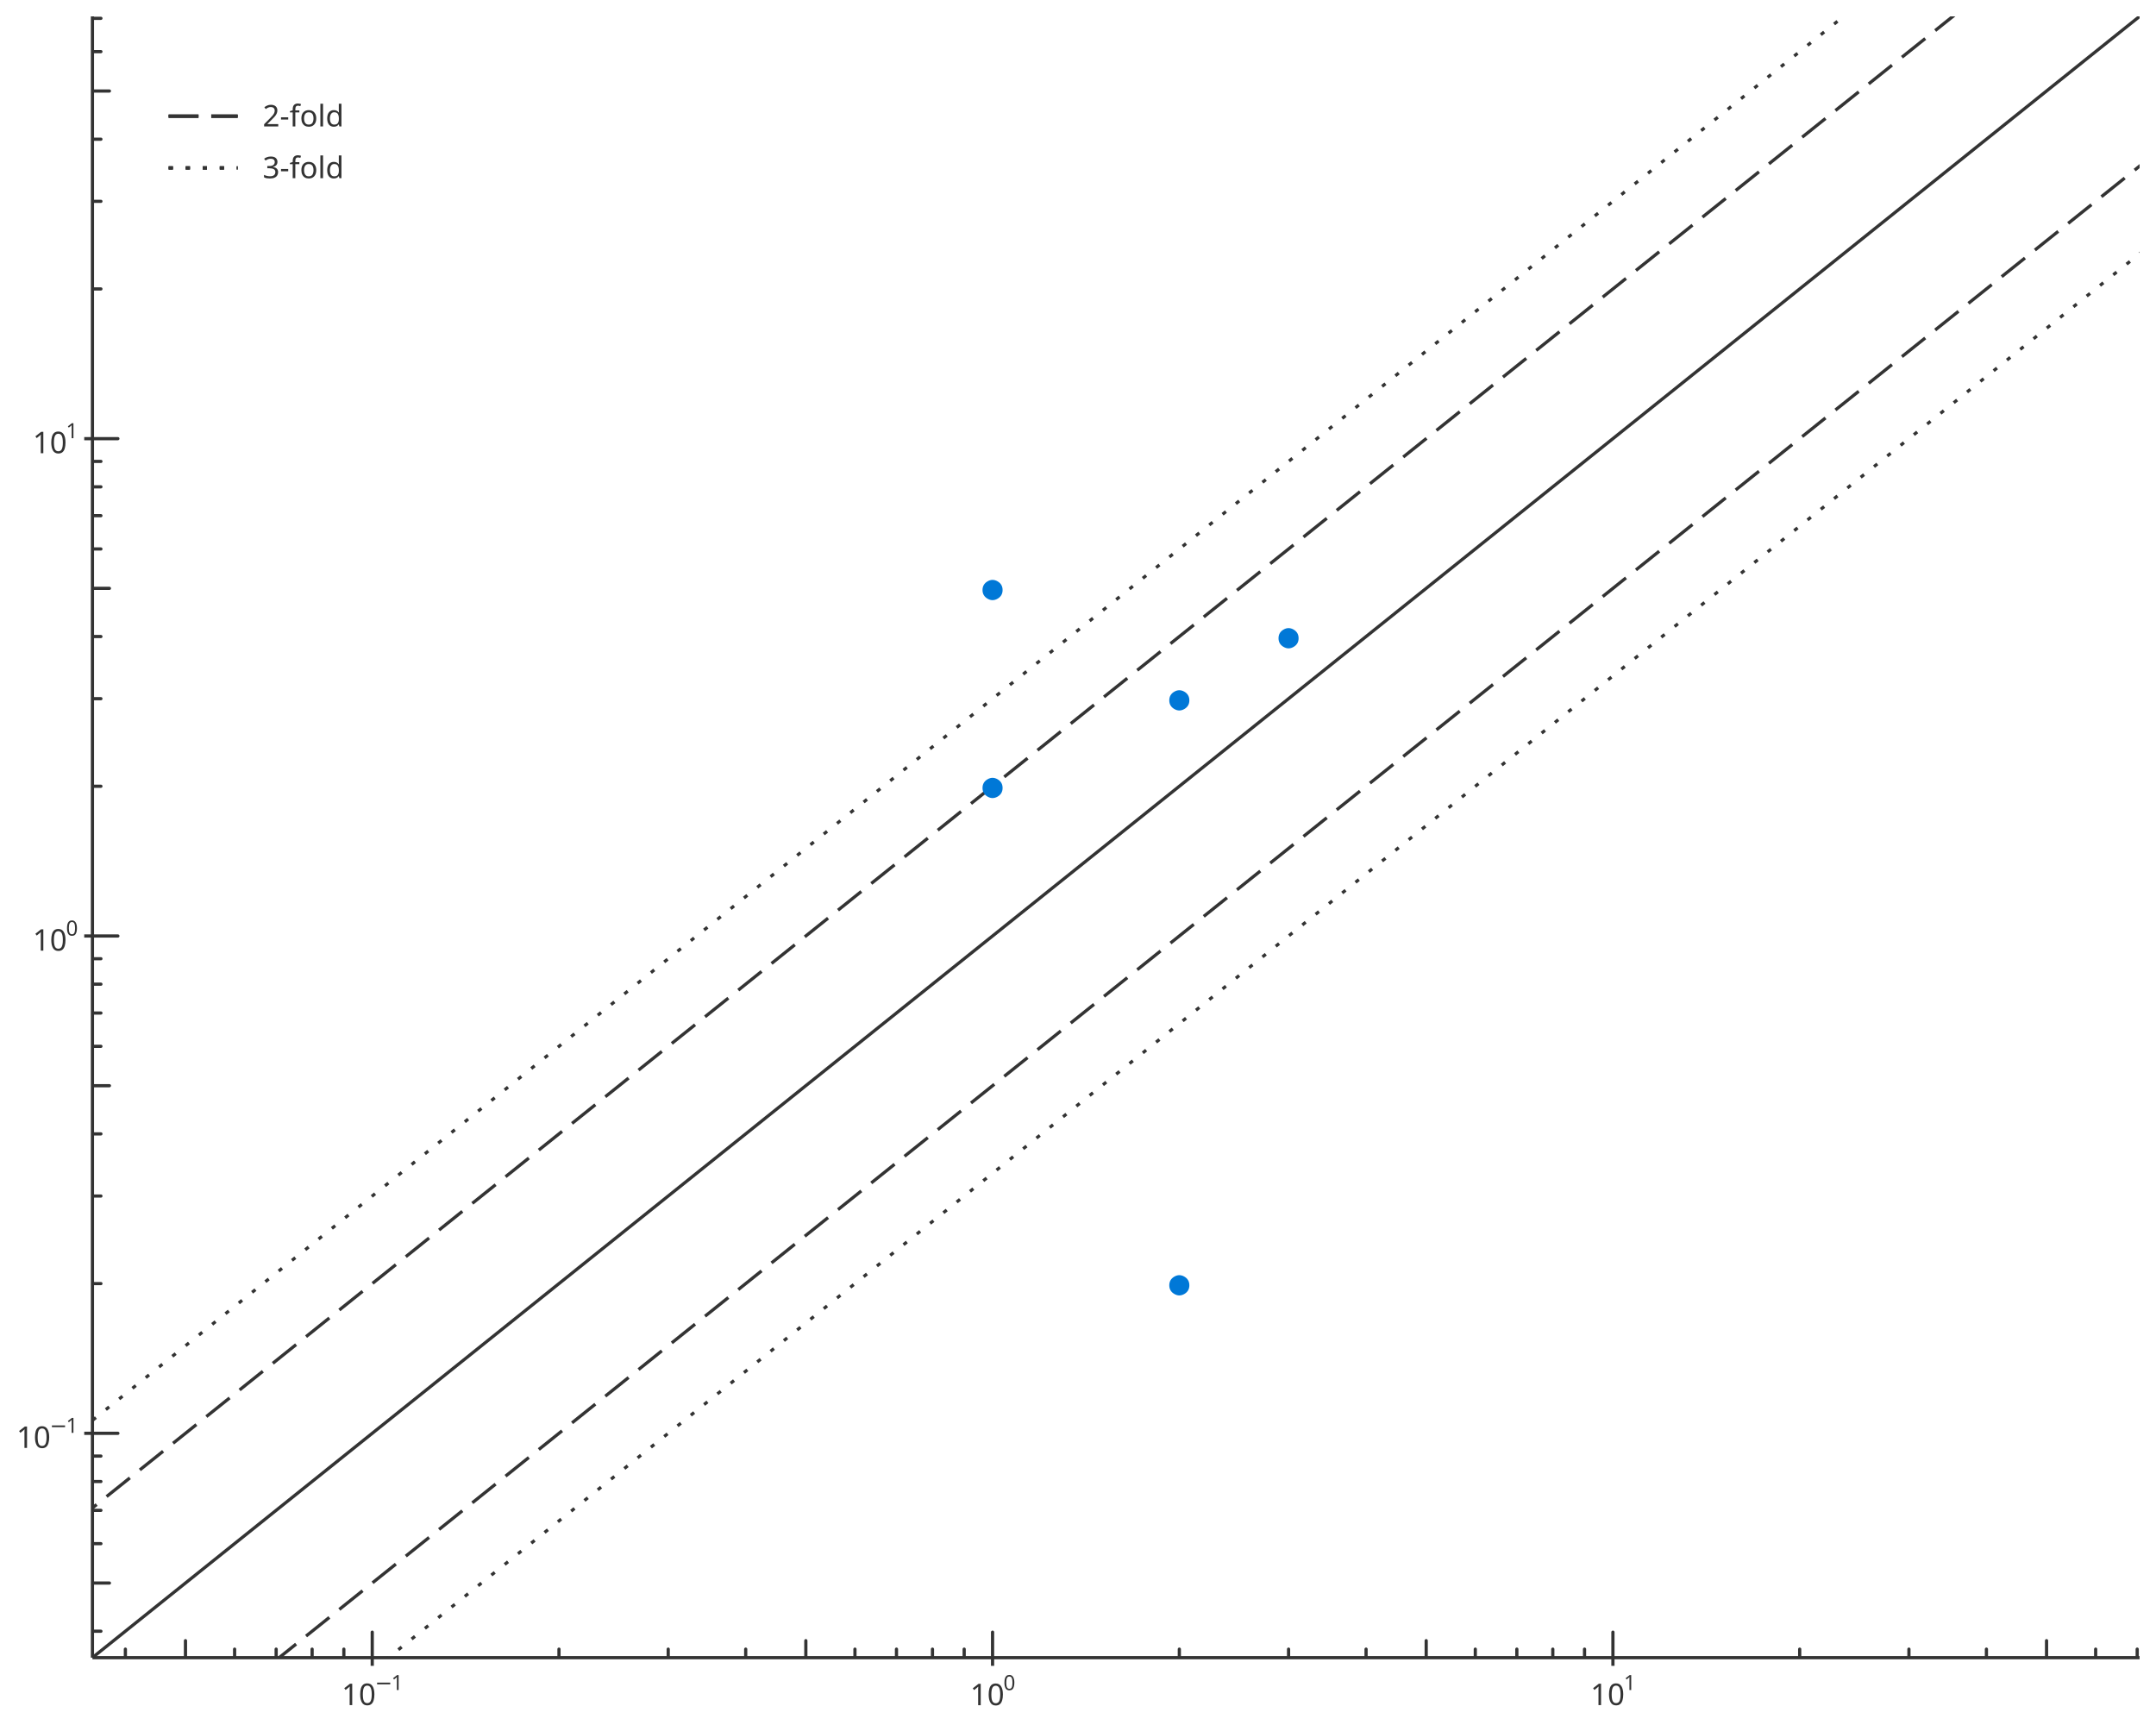
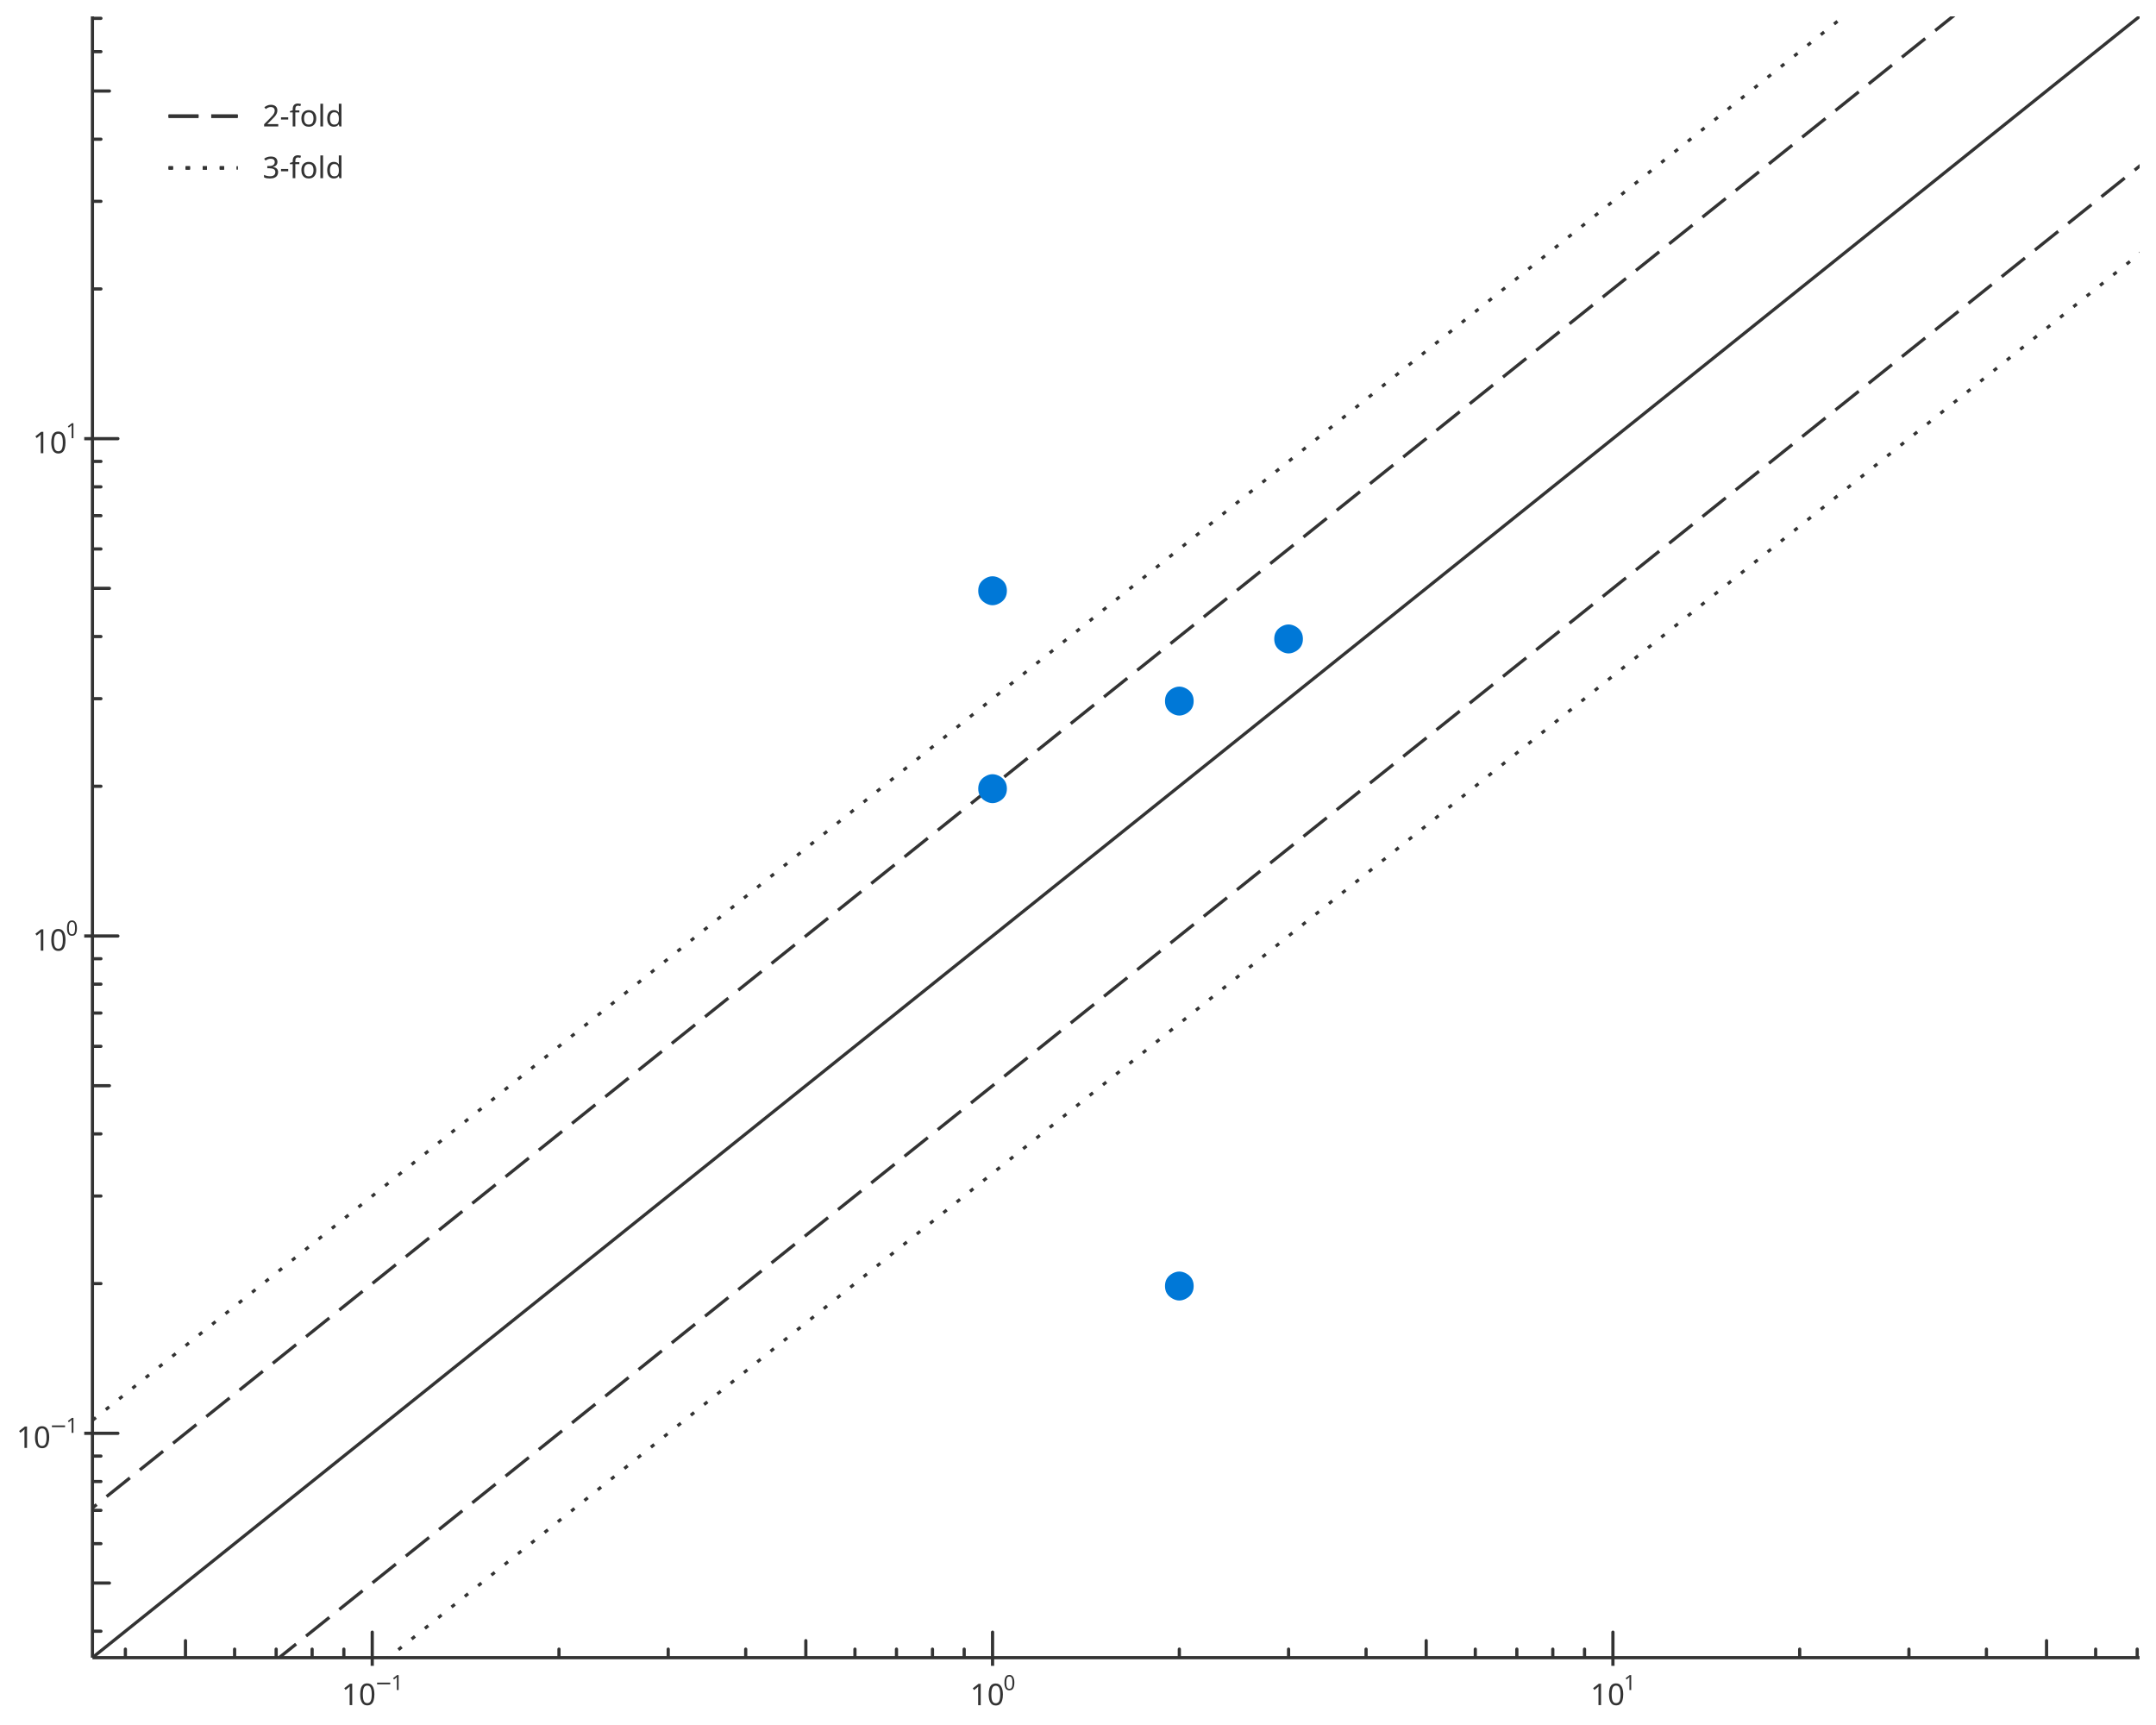
<svg xmlns="http://www.w3.org/2000/svg" class="svglite" data-engine-version="2.0" width="720.00pt" height="576.00pt" viewBox="0 0 720.00 576.00">
  <defs>
    <style type="text/css">
    .svglite line, .svglite polyline, .svglite polygon, .svglite path, .svglite rect, .svglite circle {
      fill: none;
      stroke: #000000;
      stroke-linecap: round;
      stroke-linejoin: round;
      stroke-miterlimit: 10.00;
    }
  </style>
  </defs>
  <rect width="100%" height="100%" style="stroke: none; fill: #FFFFFF;" />
  <defs>
    <clipPath id="cpMC4wMHw3MjAuMDB8MC4wMHw1NzYuMDA=">
      <rect x="0.00" y="0.00" width="720.00" height="576.00" />
    </clipPath>
  </defs>
  <g clip-path="url(#cpMC4wMHw3MjAuMDB8MC4wMHw1NzYuMDA=)">
    <rect x="0.00" y="0.00" width="720.00" height="576.00" style="stroke-width: 1.07; stroke: none; fill: #FFFFFF;" />
  </g>
  <defs>
    <clipPath id="cpMzAuODd8NzE0LjUyfDUuNDh8NTUzLjUx">
      <rect x="30.87" y="5.48" width="683.65" height="548.03" />
    </clipPath>
  </defs>
  <g clip-path="url(#cpMzAuODd8NzE0LjUyfDUuNDh8NTUzLjUx)">
    <rect x="30.87" y="5.48" width="683.65" height="548.03" style="stroke-width: 1.07; stroke: none; fill: #FFFFFF;" />
  </g>
  <g clip-path="url(#cpMC4wMHw3MjAuMDB8MC4wMHw1NzYuMDA=)">
</g>
  <g clip-path="url(#cpMzAuODd8NzE0LjUyfDUuNDh8NTUzLjUx)">
</g>
  <g clip-path="url(#cpMC4wMHw3MjAuMDB8MC4wMHw1NzYuMDA=)">
</g>
  <g clip-path="url(#cpMzAuODd8NzE0LjUyfDUuNDh8NTUzLjUx)">
</g>
  <g clip-path="url(#cpMC4wMHw3MjAuMDB8MC4wMHw1NzYuMDA=)">
</g>
  <g clip-path="url(#cpMzAuODd8NzE0LjUyfDUuNDh8NTUzLjUx)">
</g>
  <g clip-path="url(#cpMC4wMHw3MjAuMDB8MC4wMHw1NzYuMDA=)">
</g>
  <g clip-path="url(#cpMzAuODd8NzE0LjUyfDUuNDh8NTUzLjUx)">
</g>
  <g clip-path="url(#cpMC4wMHw3MjAuMDB8MC4wMHw1NzYuMDA=)">
</g>
  <g clip-path="url(#cpMzAuODd8NzE0LjUyfDUuNDh8NTUzLjUx)">
</g>
  <g clip-path="url(#cpMC4wMHw3MjAuMDB8MC4wMHw1NzYuMDA=)">
</g>
  <g clip-path="url(#cpMzAuODd8NzE0LjUyfDUuNDh8NTUzLjUx)">
</g>
  <g clip-path="url(#cpMC4wMHw3MjAuMDB8MC4wMHw1NzYuMDA=)">
</g>
  <g clip-path="url(#cpMzAuODd8NzE0LjUyfDUuNDh8NTUzLjUx)">
</g>
  <g clip-path="url(#cpMC4wMHw3MjAuMDB8MC4wMHw1NzYuMDA=)">
</g>
  <g clip-path="url(#cpMzAuODd8NzE0LjUyfDUuNDh8NTUzLjUx)">
</g>
  <g clip-path="url(#cpMC4wMHw3MjAuMDB8MC4wMHw1NzYuMDA=)">
</g>
  <g clip-path="url(#cpMzAuODd8NzE0LjUyfDUuNDh8NTUzLjUx)">
</g>
  <g clip-path="url(#cpMC4wMHw3MjAuMDB8MC4wMHw1NzYuMDA=)">
</g>
  <g clip-path="url(#cpMzAuODd8NzE0LjUyfDUuNDh8NTUzLjUx)">
</g>
  <g clip-path="url(#cpMC4wMHw3MjAuMDB8MC4wMHw1NzYuMDA=)">
</g>
  <g clip-path="url(#cpMzAuODd8NzE0LjUyfDUuNDh8NTUzLjUx)">
</g>
  <g clip-path="url(#cpMC4wMHw3MjAuMDB8MC4wMHw1NzYuMDA=)">
</g>
  <g clip-path="url(#cpMzAuODd8NzE0LjUyfDUuNDh8NTUzLjUx)">
</g>
  <g clip-path="url(#cpMC4wMHw3MjAuMDB8MC4wMHw1NzYuMDA=)">
</g>
  <g clip-path="url(#cpMzAuODd8NzE0LjUyfDUuNDh8NTUzLjUx)">
</g>
  <g clip-path="url(#cpMC4wMHw3MjAuMDB8MC4wMHw1NzYuMDA=)">
</g>
  <g clip-path="url(#cpMzAuODd8NzE0LjUyfDUuNDh8NTUzLjUx)">
</g>
  <g clip-path="url(#cpMC4wMHw3MjAuMDB8MC4wMHw1NzYuMDA=)">
</g>
  <g clip-path="url(#cpMzAuODd8NzE0LjUyfDUuNDh8NTUzLjUx)">
</g>
  <g clip-path="url(#cpMC4wMHw3MjAuMDB8MC4wMHw1NzYuMDA=)">
</g>
  <g clip-path="url(#cpMzAuODd8NzE0LjUyfDUuNDh8NTUzLjUx)">
    <line x1="-652.79" y1="1101.53" x2="1398.17" y2="-542.55" style="stroke-width: 1.07; stroke: #333333; stroke-linecap: butt;" />
    <line x1="-652.79" y1="1051.54" x2="1398.17" y2="-592.54" style="stroke-width: 1.07; stroke: #333333; stroke-dasharray: 9.96,4.27; stroke-linecap: butt;" />
    <line x1="-652.79" y1="1151.53" x2="1398.17" y2="-492.56" style="stroke-width: 1.07; stroke: #333333; stroke-dasharray: 9.96,4.27; stroke-linecap: butt;" />
    <line x1="-652.79" y1="1022.30" x2="1398.17" y2="-621.78" style="stroke-width: 1.07; stroke: #333333; stroke-dasharray: 1.42,4.27; stroke-linecap: butt;" />
    <line x1="-652.79" y1="1180.77" x2="1398.17" y2="-463.31" style="stroke-width: 1.07; stroke: #333333; stroke-dasharray: 1.42,4.27; stroke-linecap: butt;" />
    <line x1="331.47" y1="196.46" x2="331.47" y2="196.46" style="stroke-width: 1.07; stroke: #0078D7; stroke-linecap: butt;" />
    <line x1="393.84" y1="428.61" x2="393.84" y2="428.61" style="stroke-width: 1.07; stroke: #0078D7; stroke-linecap: butt;" />
    <line x1="331.47" y1="262.54" x2="331.47" y2="262.54" style="stroke-width: 1.07; stroke: #0078D7; stroke-linecap: butt;" />
    <line x1="393.84" y1="233.30" x2="393.84" y2="233.30" style="stroke-width: 1.07; stroke: #0078D7; stroke-linecap: butt;" />
    <line x1="430.32" y1="212.55" x2="430.32" y2="212.55" style="stroke-width: 1.07; stroke: #0078D7; stroke-linecap: butt;" />
    <line x1="331.47" y1="196.46" x2="331.47" y2="196.46" style="stroke-width: 1.07; stroke: #0078D7; stroke-linecap: butt;" />
    <line x1="393.84" y1="428.61" x2="393.84" y2="428.61" style="stroke-width: 1.07; stroke: #0078D7; stroke-linecap: butt;" />
    <line x1="331.47" y1="262.54" x2="331.47" y2="262.54" style="stroke-width: 1.07; stroke: #0078D7; stroke-linecap: butt;" />
    <line x1="393.84" y1="233.30" x2="393.84" y2="233.30" style="stroke-width: 1.07; stroke: #0078D7; stroke-linecap: butt;" />
    <line x1="430.32" y1="212.55" x2="430.32" y2="212.55" style="stroke-width: 1.07; stroke: #0078D7; stroke-linecap: butt;" />
    <text x="331.47" y="196.70" text-anchor="middle" style="font-size: 0.94px; fill: #0078D7; font-family: sans;" textLength="0.25px" lengthAdjust="spacingAndGlyphs">|</text>
    <text x="393.84" y="428.86" text-anchor="middle" style="font-size: 0.94px; fill: #0078D7; font-family: sans;" textLength="0.25px" lengthAdjust="spacingAndGlyphs">|</text>
    <text x="331.47" y="262.79" text-anchor="middle" style="font-size: 0.94px; fill: #0078D7; font-family: sans;" textLength="0.25px" lengthAdjust="spacingAndGlyphs">|</text>
    <text x="393.84" y="233.54" text-anchor="middle" style="font-size: 0.94px; fill: #0078D7; font-family: sans;" textLength="0.25px" lengthAdjust="spacingAndGlyphs">|</text>
    <text x="430.32" y="212.79" text-anchor="middle" style="font-size: 0.94px; fill: #0078D7; font-family: sans;" textLength="0.25px" lengthAdjust="spacingAndGlyphs">|</text>
    <text x="331.47" y="196.70" text-anchor="middle" style="font-size: 0.94px; fill: #0078D7; font-family: sans;" textLength="0.25px" lengthAdjust="spacingAndGlyphs">|</text>
    <text x="393.84" y="428.86" text-anchor="middle" style="font-size: 0.94px; fill: #0078D7; font-family: sans;" textLength="0.25px" lengthAdjust="spacingAndGlyphs">|</text>
    <text x="331.47" y="262.79" text-anchor="middle" style="font-size: 0.94px; fill: #0078D7; font-family: sans;" textLength="0.25px" lengthAdjust="spacingAndGlyphs">|</text>
    <text x="393.84" y="233.54" text-anchor="middle" style="font-size: 0.94px; fill: #0078D7; font-family: sans;" textLength="0.25px" lengthAdjust="spacingAndGlyphs">|</text>
    <text x="430.32" y="212.79" text-anchor="middle" style="font-size: 0.94px; fill: #0078D7; font-family: sans;" textLength="0.25px" lengthAdjust="spacingAndGlyphs">|</text>
-     <text x="331.47" y="198.74" text-anchor="middle" style="font-size: 6.64px; fill: #0078D7; font-family: sans;" textLength="4.98px" lengthAdjust="spacingAndGlyphs">⬤</text>
-     <text x="393.84" y="430.90" text-anchor="middle" style="font-size: 6.64px; fill: #0078D7; font-family: sans;" textLength="4.98px" lengthAdjust="spacingAndGlyphs">⬤</text>
-     <text x="331.47" y="264.83" text-anchor="middle" style="font-size: 6.64px; fill: #0078D7; font-family: sans;" textLength="4.98px" lengthAdjust="spacingAndGlyphs">⬤</text>
-     <text x="393.84" y="235.58" text-anchor="middle" style="font-size: 6.64px; fill: #0078D7; font-family: sans;" textLength="4.98px" lengthAdjust="spacingAndGlyphs">⬤</text>
-     <text x="430.32" y="214.84" text-anchor="middle" style="font-size: 6.64px; fill: #0078D7; font-family: sans;" textLength="4.98px" lengthAdjust="spacingAndGlyphs">⬤</text>
+     <text x="331.47" y="199.72" text-anchor="middle" style="font-size: 9.48px; fill: #0078D7; font-family: sans;" textLength="7.11px" lengthAdjust="spacingAndGlyphs">⬤</text>
+     <text x="393.84" y="431.88" text-anchor="middle" style="font-size: 9.48px; fill: #0078D7; font-family: sans;" textLength="7.11px" lengthAdjust="spacingAndGlyphs">⬤</text>
+     <text x="331.47" y="265.81" text-anchor="middle" style="font-size: 9.48px; fill: #0078D7; font-family: sans;" textLength="7.11px" lengthAdjust="spacingAndGlyphs">⬤</text>
+     <text x="393.84" y="236.56" text-anchor="middle" style="font-size: 9.48px; fill: #0078D7; font-family: sans;" textLength="7.11px" lengthAdjust="spacingAndGlyphs">⬤</text>
+     <text x="430.32" y="215.81" text-anchor="middle" style="font-size: 9.48px; fill: #0078D7; font-family: sans;" textLength="7.11px" lengthAdjust="spacingAndGlyphs">⬤</text>
    <line x1="41.87" y1="553.51" x2="41.87" y2="550.67" style="stroke-width: 1.07; stroke: #333333;" />
    <line x1="61.94" y1="553.51" x2="61.94" y2="547.84" style="stroke-width: 1.07; stroke: #333333;" />
    <line x1="78.35" y1="553.51" x2="78.35" y2="550.67" style="stroke-width: 1.07; stroke: #333333;" />
    <line x1="92.22" y1="553.51" x2="92.22" y2="550.67" style="stroke-width: 1.07; stroke: #333333;" />
    <line x1="104.23" y1="553.51" x2="104.23" y2="550.67" style="stroke-width: 1.07; stroke: #333333;" />
    <line x1="114.83" y1="553.51" x2="114.83" y2="550.67" style="stroke-width: 1.07; stroke: #333333;" />
    <line x1="124.31" y1="553.51" x2="124.31" y2="545.00" style="stroke-width: 1.07; stroke: #333333;" />
    <line x1="186.67" y1="553.51" x2="186.67" y2="550.67" style="stroke-width: 1.07; stroke: #333333;" />
    <line x1="223.15" y1="553.51" x2="223.15" y2="550.67" style="stroke-width: 1.07; stroke: #333333;" />
    <line x1="249.03" y1="553.51" x2="249.03" y2="550.67" style="stroke-width: 1.07; stroke: #333333;" />
    <line x1="269.11" y1="553.51" x2="269.11" y2="547.84" style="stroke-width: 1.07; stroke: #333333;" />
    <line x1="285.51" y1="553.51" x2="285.51" y2="550.67" style="stroke-width: 1.07; stroke: #333333;" />
    <line x1="299.38" y1="553.51" x2="299.38" y2="550.67" style="stroke-width: 1.07; stroke: #333333;" />
    <line x1="311.40" y1="553.51" x2="311.40" y2="550.67" style="stroke-width: 1.07; stroke: #333333;" />
    <line x1="321.99" y1="553.51" x2="321.99" y2="550.67" style="stroke-width: 1.07; stroke: #333333;" />
    <line x1="331.47" y1="553.51" x2="331.47" y2="545.00" style="stroke-width: 1.07; stroke: #333333;" />
    <line x1="393.84" y1="553.51" x2="393.84" y2="550.67" style="stroke-width: 1.07; stroke: #333333;" />
    <line x1="430.32" y1="553.51" x2="430.32" y2="550.67" style="stroke-width: 1.07; stroke: #333333;" />
    <line x1="456.20" y1="553.51" x2="456.20" y2="550.67" style="stroke-width: 1.07; stroke: #333333;" />
    <line x1="476.28" y1="553.51" x2="476.28" y2="547.84" style="stroke-width: 1.07; stroke: #333333;" />
    <line x1="492.68" y1="553.51" x2="492.68" y2="550.67" style="stroke-width: 1.07; stroke: #333333;" />
    <line x1="506.55" y1="553.51" x2="506.55" y2="550.67" style="stroke-width: 1.07; stroke: #333333;" />
    <line x1="518.56" y1="553.51" x2="518.56" y2="550.67" style="stroke-width: 1.07; stroke: #333333;" />
    <line x1="529.16" y1="553.51" x2="529.16" y2="550.67" style="stroke-width: 1.07; stroke: #333333;" />
    <line x1="538.64" y1="553.51" x2="538.64" y2="545.00" style="stroke-width: 1.07; stroke: #333333;" />
    <line x1="601.01" y1="553.51" x2="601.01" y2="550.67" style="stroke-width: 1.07; stroke: #333333;" />
    <line x1="637.49" y1="553.51" x2="637.49" y2="550.67" style="stroke-width: 1.07; stroke: #333333;" />
    <line x1="663.37" y1="553.51" x2="663.37" y2="550.67" style="stroke-width: 1.07; stroke: #333333;" />
    <line x1="683.45" y1="553.51" x2="683.45" y2="547.84" style="stroke-width: 1.07; stroke: #333333;" />
    <line x1="699.85" y1="553.51" x2="699.85" y2="550.67" style="stroke-width: 1.07; stroke: #333333;" />
    <line x1="713.72" y1="553.51" x2="713.72" y2="550.67" style="stroke-width: 1.07; stroke: #333333;" />
    <line x1="30.87" y1="544.69" x2="33.70" y2="544.69" style="stroke-width: 1.07; stroke: #333333;" />
    <line x1="30.87" y1="528.60" x2="36.54" y2="528.60" style="stroke-width: 1.07; stroke: #333333;" />
    <line x1="30.87" y1="515.45" x2="33.70" y2="515.45" style="stroke-width: 1.07; stroke: #333333;" />
    <line x1="30.87" y1="504.33" x2="33.70" y2="504.33" style="stroke-width: 1.07; stroke: #333333;" />
    <line x1="30.87" y1="494.70" x2="33.70" y2="494.70" style="stroke-width: 1.07; stroke: #333333;" />
    <line x1="30.87" y1="486.20" x2="33.70" y2="486.20" style="stroke-width: 1.07; stroke: #333333;" />
    <line x1="30.87" y1="478.60" x2="39.37" y2="478.60" style="stroke-width: 1.07; stroke: #333333;" />
    <line x1="30.87" y1="428.61" x2="33.70" y2="428.61" style="stroke-width: 1.07; stroke: #333333;" />
    <line x1="30.87" y1="399.37" x2="33.70" y2="399.37" style="stroke-width: 1.07; stroke: #333333;" />
    <line x1="30.87" y1="378.62" x2="33.70" y2="378.62" style="stroke-width: 1.07; stroke: #333333;" />
    <line x1="30.87" y1="362.53" x2="36.54" y2="362.53" style="stroke-width: 1.07; stroke: #333333;" />
    <line x1="30.87" y1="349.38" x2="33.70" y2="349.38" style="stroke-width: 1.07; stroke: #333333;" />
    <line x1="30.87" y1="338.26" x2="33.70" y2="338.26" style="stroke-width: 1.07; stroke: #333333;" />
    <line x1="30.87" y1="328.63" x2="33.70" y2="328.63" style="stroke-width: 1.07; stroke: #333333;" />
    <line x1="30.87" y1="320.13" x2="33.70" y2="320.13" style="stroke-width: 1.07; stroke: #333333;" />
    <line x1="30.87" y1="312.54" x2="39.37" y2="312.54" style="stroke-width: 1.07; stroke: #333333;" />
    <line x1="30.87" y1="262.54" x2="33.70" y2="262.54" style="stroke-width: 1.07; stroke: #333333;" />
    <line x1="30.87" y1="233.30" x2="33.70" y2="233.30" style="stroke-width: 1.07; stroke: #333333;" />
    <line x1="30.87" y1="212.55" x2="33.70" y2="212.55" style="stroke-width: 1.07; stroke: #333333;" />
    <line x1="30.87" y1="196.46" x2="36.54" y2="196.46" style="stroke-width: 1.07; stroke: #333333;" />
    <line x1="30.87" y1="183.31" x2="33.70" y2="183.31" style="stroke-width: 1.07; stroke: #333333;" />
    <line x1="30.87" y1="172.19" x2="33.70" y2="172.19" style="stroke-width: 1.07; stroke: #333333;" />
    <line x1="30.87" y1="162.56" x2="33.70" y2="162.56" style="stroke-width: 1.07; stroke: #333333;" />
    <line x1="30.87" y1="154.07" x2="33.70" y2="154.07" style="stroke-width: 1.07; stroke: #333333;" />
    <line x1="30.87" y1="146.47" x2="39.37" y2="146.47" style="stroke-width: 1.07; stroke: #333333;" />
    <line x1="30.87" y1="96.48" x2="33.70" y2="96.48" style="stroke-width: 1.07; stroke: #333333;" />
    <line x1="30.87" y1="67.23" x2="33.70" y2="67.23" style="stroke-width: 1.07; stroke: #333333;" />
    <line x1="30.87" y1="46.48" x2="33.70" y2="46.48" style="stroke-width: 1.07; stroke: #333333;" />
    <line x1="30.87" y1="30.39" x2="36.54" y2="30.39" style="stroke-width: 1.07; stroke: #333333;" />
    <line x1="30.87" y1="17.24" x2="33.70" y2="17.24" style="stroke-width: 1.07; stroke: #333333;" />
    <line x1="30.87" y1="6.12" x2="33.70" y2="6.12" style="stroke-width: 1.07; stroke: #333333;" />
  </g>
  <g clip-path="url(#cpMC4wMHw3MjAuMDB8MC4wMHw1NzYuMDA=)">
    <polyline points="30.87,553.51 30.87,5.48 " style="stroke-width: 1.07; stroke: #333333; stroke-linecap: butt;" />
    <text x="5.48" y="483.48" style="font-size: 10.00px; fill: #333333; font-family: sans;" textLength="11.12px" lengthAdjust="spacingAndGlyphs">10</text>
    <text x="16.60" y="478.45" style="font-size: 7.00px; fill: #333333; font-family: sans;" textLength="5.44px" lengthAdjust="spacingAndGlyphs">−</text>
    <text x="22.04" y="478.45" style="font-size: 7.00px; fill: #333333; font-family: sans;" textLength="3.89px" lengthAdjust="spacingAndGlyphs">1</text>
    <text x="10.92" y="317.44" style="font-size: 10.00px; fill: #333333; font-family: sans;" textLength="11.12px" lengthAdjust="spacingAndGlyphs">10</text>
    <text x="22.04" y="312.42" style="font-size: 7.00px; fill: #333333; font-family: sans;" textLength="3.89px" lengthAdjust="spacingAndGlyphs">0</text>
    <text x="10.92" y="151.34" style="font-size: 10.00px; fill: #333333; font-family: sans;" textLength="11.12px" lengthAdjust="spacingAndGlyphs">10</text>
    <text x="22.04" y="146.32" style="font-size: 7.00px; fill: #333333; font-family: sans;" textLength="3.89px" lengthAdjust="spacingAndGlyphs">1</text>
    <polyline points="28.13,478.60 30.87,478.60 " style="stroke-width: 1.07; stroke: #333333; stroke-linecap: butt;" />
    <polyline points="28.13,312.54 30.87,312.54 " style="stroke-width: 1.07; stroke: #333333; stroke-linecap: butt;" />
    <polyline points="28.13,146.47 30.87,146.47 " style="stroke-width: 1.07; stroke: #333333; stroke-linecap: butt;" />
    <polyline points="30.87,553.51 714.52,553.51 " style="stroke-width: 1.07; stroke: #333333; stroke-linecap: butt;" />
    <polyline points="124.31,556.25 124.31,553.51 " style="stroke-width: 1.07; stroke: #333333; stroke-linecap: butt;" />
    <polyline points="331.47,556.25 331.47,553.51 " style="stroke-width: 1.07; stroke: #333333; stroke-linecap: butt;" />
    <polyline points="538.64,556.25 538.64,553.51 " style="stroke-width: 1.07; stroke: #333333; stroke-linecap: butt;" />
    <text x="114.08" y="569.35" style="font-size: 10.00px; fill: #333333; font-family: sans;" textLength="11.12px" lengthAdjust="spacingAndGlyphs">10</text>
    <text x="125.20" y="564.33" style="font-size: 7.00px; fill: #333333; font-family: sans;" textLength="5.44px" lengthAdjust="spacingAndGlyphs">−</text>
    <text x="130.64" y="564.33" style="font-size: 7.00px; fill: #333333; font-family: sans;" textLength="3.89px" lengthAdjust="spacingAndGlyphs">1</text>
    <text x="323.97" y="569.39" style="font-size: 10.00px; fill: #333333; font-family: sans;" textLength="11.12px" lengthAdjust="spacingAndGlyphs">10</text>
    <text x="335.09" y="564.36" style="font-size: 7.00px; fill: #333333; font-family: sans;" textLength="3.89px" lengthAdjust="spacingAndGlyphs">0</text>
    <text x="531.13" y="569.35" style="font-size: 10.00px; fill: #333333; font-family: sans;" textLength="11.12px" lengthAdjust="spacingAndGlyphs">10</text>
    <text x="542.26" y="564.33" style="font-size: 7.00px; fill: #333333; font-family: sans;" textLength="3.89px" lengthAdjust="spacingAndGlyphs">1</text>
    <rect x="47.96" y="19.18" width="70.25" height="51.00" style="stroke-width: 1.07; stroke: none; fill: #FFFFFF;" />
    <rect x="53.44" y="30.14" width="28.80" height="17.28" style="stroke-width: 1.07; stroke: none; fill: #FFFFFF;" />
    <line x1="56.32" y1="38.78" x2="79.36" y2="38.78" style="stroke-width: 1.07; stroke: #333333; stroke-dasharray: 9.96,4.27; stroke-linecap: butt;" />
    <line x1="56.32" y1="38.78" x2="79.36" y2="38.78" style="stroke-width: 1.07; stroke: #333333; stroke-dasharray: 9.96,4.27; stroke-linecap: butt;" />
    <line x1="56.32" y1="38.78" x2="79.36" y2="38.78" style="stroke-width: 1.07; stroke: #333333; stroke-dasharray: 9.96,4.27; stroke-linecap: butt;" />
    <rect x="53.44" y="47.42" width="28.80" height="17.28" style="stroke-width: 1.07; stroke: none; fill: #FFFFFF;" />
    <line x1="56.32" y1="56.06" x2="79.36" y2="56.06" style="stroke-width: 1.07; stroke: #333333; stroke-dasharray: 1.42,4.27; stroke-linecap: butt;" />
    <line x1="56.32" y1="56.06" x2="79.36" y2="56.06" style="stroke-width: 1.07; stroke: #333333; stroke-dasharray: 1.42,4.27; stroke-linecap: butt;" />
    <line x1="56.32" y1="56.06" x2="79.36" y2="56.06" style="stroke-width: 1.07; stroke: #333333; stroke-dasharray: 1.42,4.27; stroke-linecap: butt;" />
    <text x="87.72" y="42.22" style="font-size: 10.00px; fill: #333333; font-family: sans;" textLength="25.01px" lengthAdjust="spacingAndGlyphs">2-fold</text>
    <text x="87.72" y="59.50" style="font-size: 10.00px; fill: #333333; font-family: sans;" textLength="25.01px" lengthAdjust="spacingAndGlyphs">3-fold</text>
  </g>
</svg>
